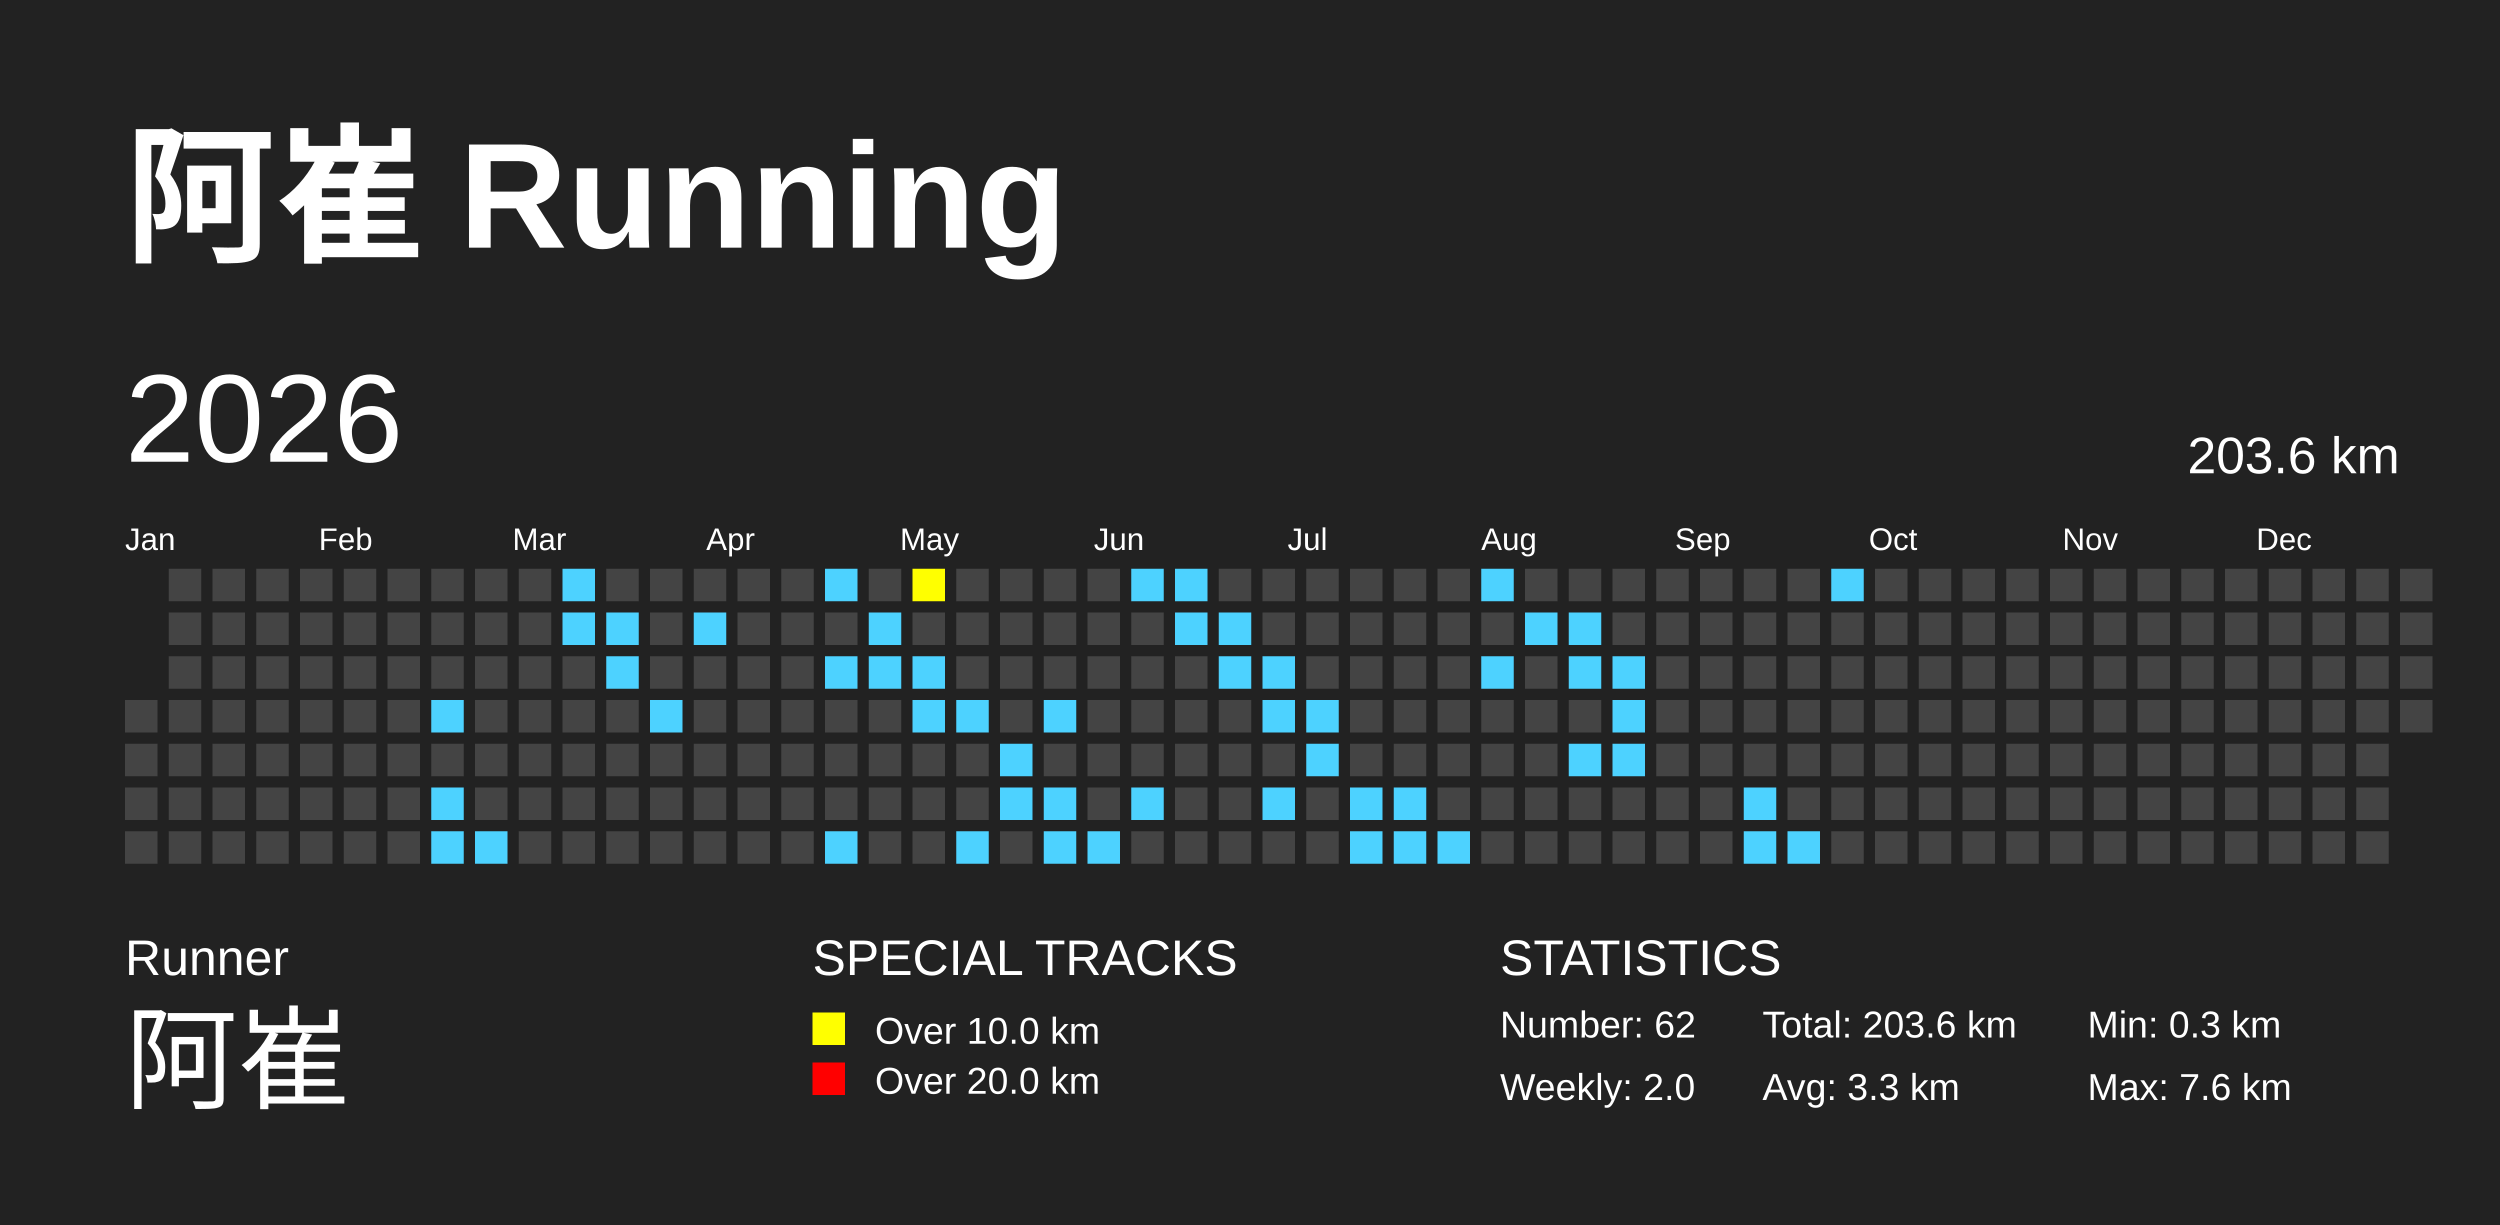
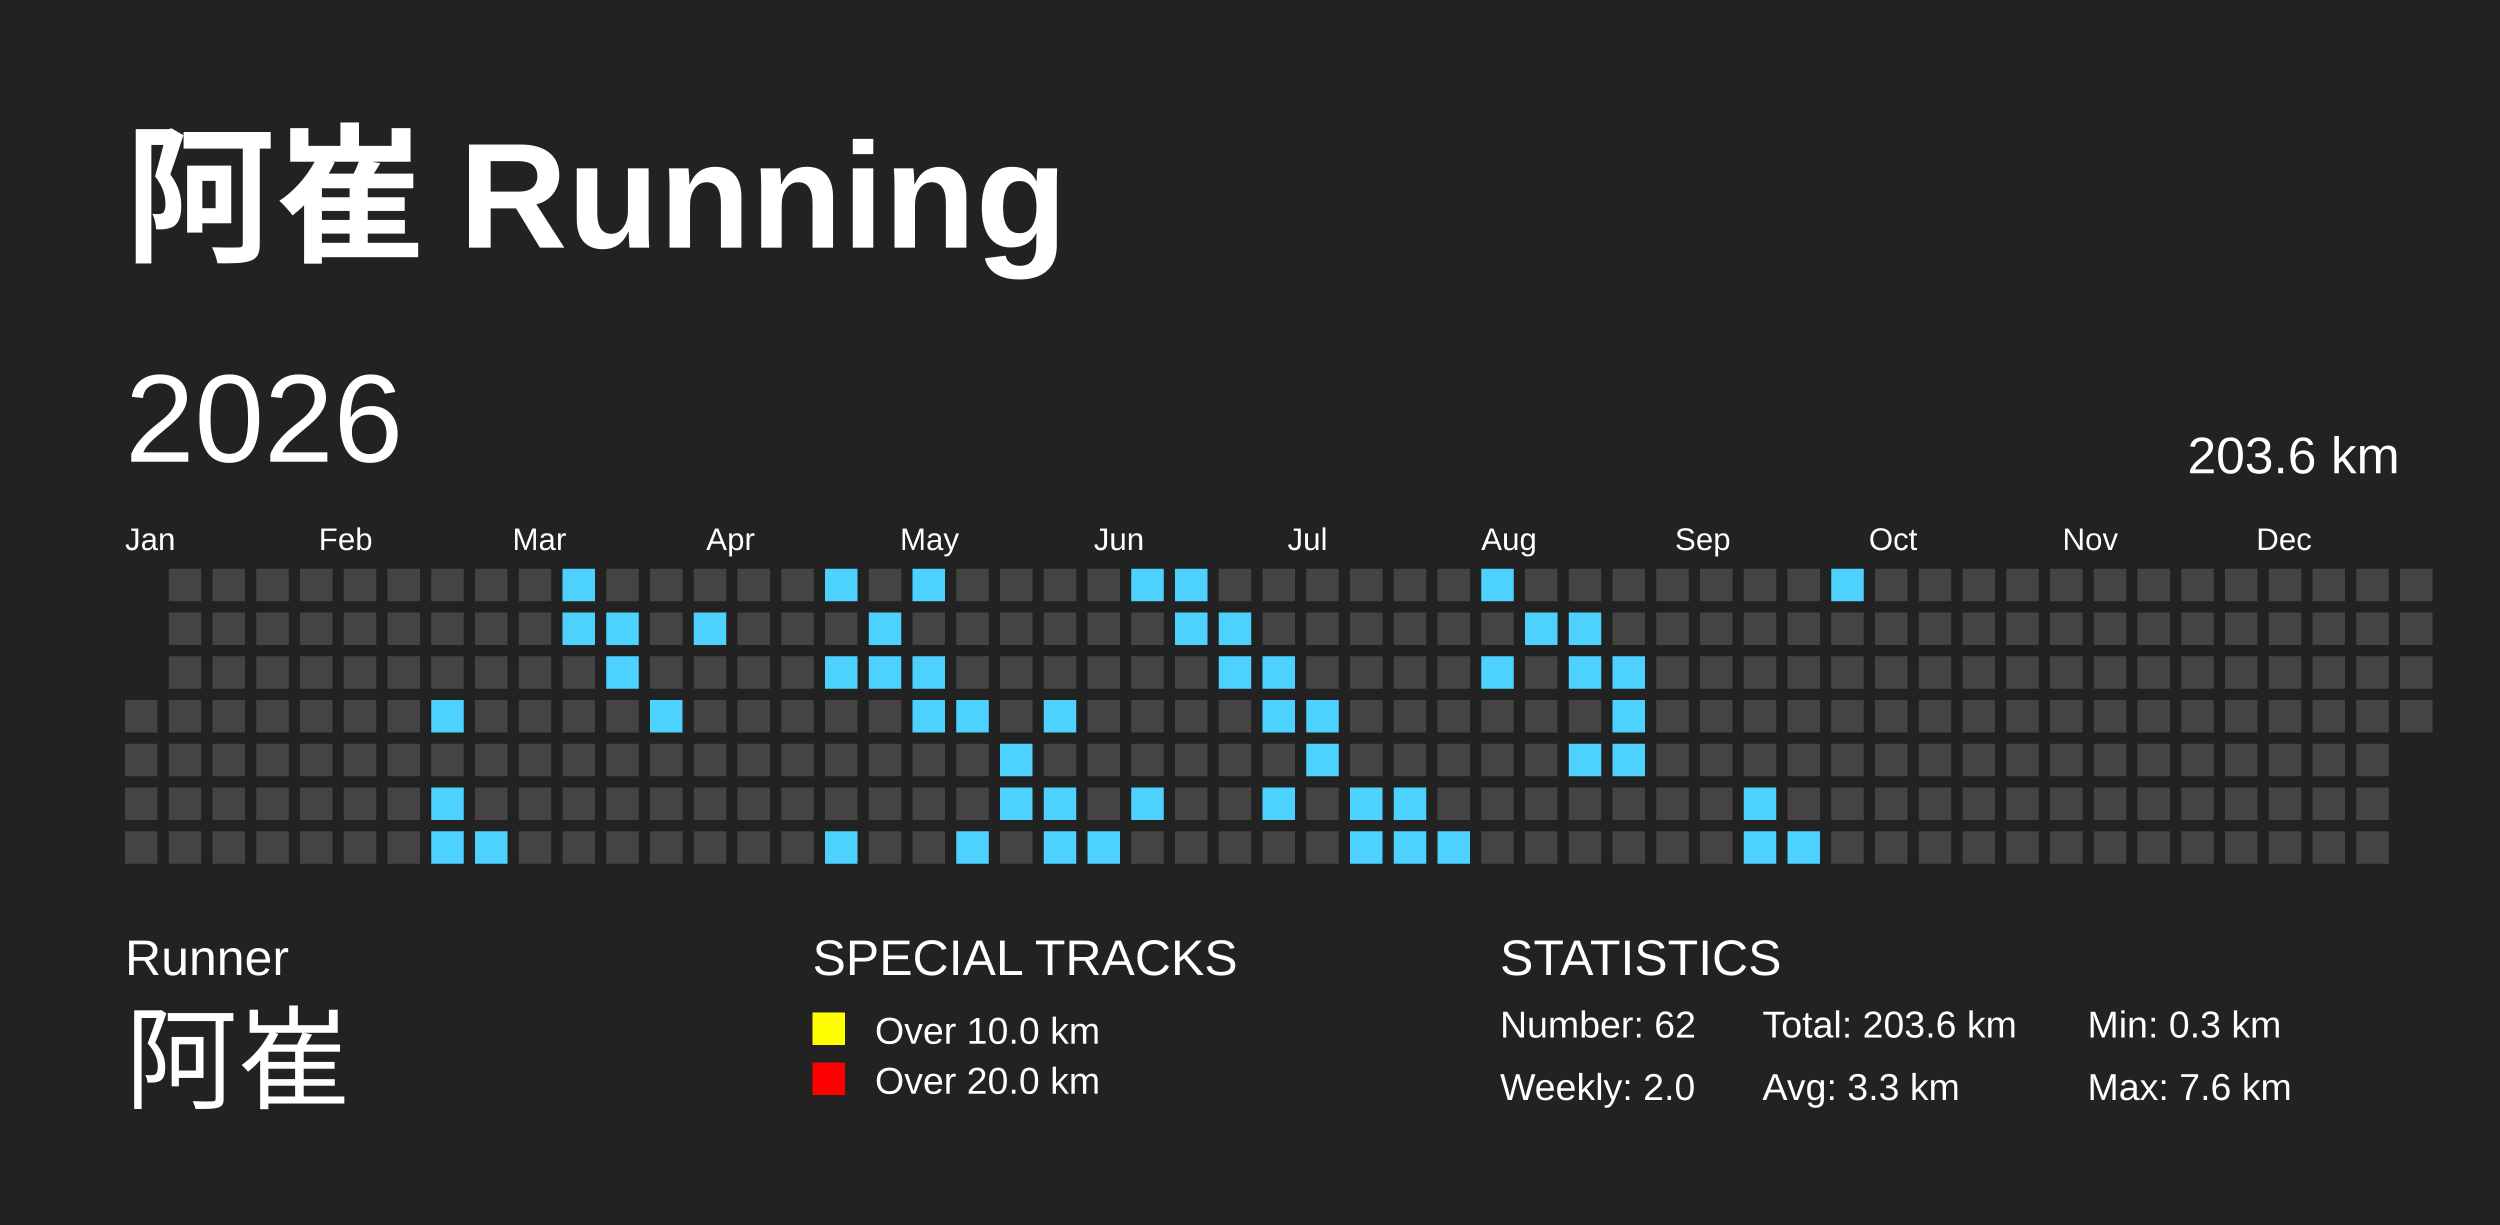
<svg xmlns="http://www.w3.org/2000/svg" baseProfile="full" height="98mm" version="1.1" viewBox="0,0,200,98" width="200mm">
  <defs>
    <pattern height="2" id="indoor-stripe" patternUnits="userSpaceOnUse" width="2">
      <line stroke="white" stroke-opacity="0.45" stroke-width="0.5" x1="0" x2="2" y1="2" y2="0" />
    </pattern>
  </defs>
  <rect fill="#222222" height="98" width="200" x="0" y="0" />
  <text fill="#FFFFFF" style="font-size:12px; font-family:Arial; font-weight:bold;" x="10" y="20">阿崔 Running</text>
  <text fill="#FFFFFF" style="font-size:4px; font-family:Arial" x="10" y="78">Runner</text>
  <text fill="#FFFFFF" style="font-size:9px; font-family:Arial" x="10" y="88">阿崔</text>
  <text fill="#FFFFFF" style="font-size:4px; font-family:Arial" x="65" y="78">SPECIAL TRACKS</text>
  <rect fill="yellow" height="2.6" width="2.6" x="65" y="81" />
  <text fill="#FFFFFF" style="font-size:3px; font-family:Arial" x="70" y="83.5">Over 10.0 km</text>
  <rect fill="red" height="2.6" width="2.6" x="65" y="85" />
  <text fill="#FFFFFF" style="font-size:3px; font-family:Arial" x="70" y="87.5">Over 20.0 km</text>
  <text fill="#FFFFFF" style="font-size:4px; font-family:Arial" x="120" y="78">STATISTICS</text>
  <text fill="#FFFFFF" style="font-size:3px; font-family:Arial" x="120" y="83">Number: 62</text>
  <text fill="#FFFFFF" style="font-size:3px; font-family:Arial" x="120" y="88">Weekly: 2.0</text>
  <text fill="#FFFFFF" style="font-size:3px; font-family:Arial" x="141" y="83">Total: 203.6 km</text>
  <text fill="#FFFFFF" style="font-size:3px; font-family:Arial" x="141" y="88">Avg: 3.3 km</text>
  <text fill="#FFFFFF" style="font-size:3px; font-family:Arial" x="167" y="83">Min: 0.3 km</text>
  <text fill="#FFFFFF" style="font-size:3px; font-family:Arial" x="167" y="88">Max: 7.6 km</text>
  <text dominant-baseline="hanging" fill="#FFFFFF" style="font-size:10.0px; font-family:Arial;" x="10" y="30">2026</text>
  <text dominant-baseline="hanging" fill="#FFFFFF" style="font-size:4.125px; font-family:Arial;" x="175" y="35">203.6 km</text>
  <text fill="#FFFFFF" style="font-size:2.5px; font-family:Arial" x="10.0" y="44">Jan</text>
  <text fill="#FFFFFF" style="font-size:2.5px; font-family:Arial" x="25.5" y="44">Feb</text>
  <text fill="#FFFFFF" style="font-size:2.5px; font-family:Arial" x="41.0" y="44">Mar</text>
  <text fill="#FFFFFF" style="font-size:2.5px; font-family:Arial" x="56.5" y="44">Apr</text>
  <text fill="#FFFFFF" style="font-size:2.5px; font-family:Arial" x="72.0" y="44">May</text>
  <text fill="#FFFFFF" style="font-size:2.5px; font-family:Arial" x="87.5" y="44">Jun</text>
  <text fill="#FFFFFF" style="font-size:2.5px; font-family:Arial" x="103.0" y="44">Jul</text>
  <text fill="#FFFFFF" style="font-size:2.5px; font-family:Arial" x="118.5" y="44">Aug</text>
  <text fill="#FFFFFF" style="font-size:2.5px; font-family:Arial" x="134.0" y="44">Sep</text>
  <text fill="#FFFFFF" style="font-size:2.5px; font-family:Arial" x="149.5" y="44">Oct</text>
  <text fill="#FFFFFF" style="font-size:2.5px; font-family:Arial" x="165.0" y="44">Nov</text>
  <text fill="#FFFFFF" style="font-size:2.5px; font-family:Arial" x="180.5" y="44">Dec</text>
  <rect fill="#444444" height="2.6" width="2.6" x="10.0" y="56.0" />
  <rect fill="#444444" height="2.6" width="2.6" x="10.0" y="59.5" />
  <rect fill="#444444" height="2.6" width="2.6" x="10.0" y="63.0" />
  <rect fill="#444444" height="2.6" width="2.6" x="10.0" y="66.5" />
  <rect fill="#444444" height="2.6" width="2.6" x="13.5" y="45.5" />
  <rect fill="#444444" height="2.6" width="2.6" x="13.5" y="49.0" />
  <rect fill="#444444" height="2.6" width="2.6" x="13.5" y="52.5" />
  <rect fill="#444444" height="2.6" width="2.6" x="13.5" y="56.0" />
  <rect fill="#444444" height="2.6" width="2.6" x="13.5" y="59.5" />
  <rect fill="#444444" height="2.6" width="2.6" x="13.5" y="63.0" />
  <rect fill="#444444" height="2.6" width="2.6" x="13.5" y="66.5" />
  <rect fill="#444444" height="2.6" width="2.6" x="17.0" y="45.5" />
  <rect fill="#444444" height="2.6" width="2.6" x="17.0" y="49.0" />
  <rect fill="#444444" height="2.6" width="2.6" x="17.0" y="52.5" />
  <rect fill="#444444" height="2.6" width="2.6" x="17.0" y="56.0" />
  <rect fill="#444444" height="2.6" width="2.6" x="17.0" y="59.5" />
  <rect fill="#444444" height="2.6" width="2.6" x="17.0" y="63.0" />
  <rect fill="#444444" height="2.6" width="2.6" x="17.0" y="66.5" />
  <rect fill="#444444" height="2.6" width="2.6" x="20.5" y="45.5" />
  <rect fill="#444444" height="2.6" width="2.6" x="20.5" y="49.0" />
  <rect fill="#444444" height="2.6" width="2.6" x="20.5" y="52.5" />
  <rect fill="#444444" height="2.6" width="2.6" x="20.5" y="56.0" />
  <rect fill="#444444" height="2.6" width="2.6" x="20.5" y="59.5" />
  <rect fill="#444444" height="2.6" width="2.6" x="20.5" y="63.0" />
  <rect fill="#444444" height="2.6" width="2.6" x="20.5" y="66.5" />
  <rect fill="#444444" height="2.6" width="2.6" x="24.0" y="45.5" />
  <rect fill="#444444" height="2.6" width="2.6" x="24.0" y="49.0" />
  <rect fill="#444444" height="2.6" width="2.6" x="24.0" y="52.5" />
  <rect fill="#444444" height="2.6" width="2.6" x="24.0" y="56.0" />
  <rect fill="#444444" height="2.6" width="2.6" x="24.0" y="59.5" />
  <rect fill="#444444" height="2.6" width="2.6" x="24.0" y="63.0" />
  <rect fill="#444444" height="2.6" width="2.6" x="24.0" y="66.5" />
  <rect fill="#444444" height="2.6" width="2.6" x="27.5" y="45.5" />
  <rect fill="#444444" height="2.6" width="2.6" x="27.5" y="49.0" />
  <rect fill="#444444" height="2.6" width="2.6" x="27.5" y="52.5" />
  <rect fill="#444444" height="2.6" width="2.6" x="27.5" y="56.0" />
  <rect fill="#444444" height="2.6" width="2.6" x="27.5" y="59.5" />
  <rect fill="#444444" height="2.6" width="2.6" x="27.5" y="63.0" />
  <rect fill="#444444" height="2.6" width="2.6" x="27.5" y="66.5" />
  <rect fill="#444444" height="2.6" width="2.6" x="31.0" y="45.5" />
  <rect fill="#444444" height="2.6" width="2.6" x="31.0" y="49.0" />
  <rect fill="#444444" height="2.6" width="2.6" x="31.0" y="52.5" />
  <rect fill="#444444" height="2.6" width="2.6" x="31.0" y="56.0" />
  <rect fill="#444444" height="2.6" width="2.6" x="31.0" y="59.5" />
  <rect fill="#444444" height="2.6" width="2.6" x="31.0" y="63.0" />
  <rect fill="#444444" height="2.6" width="2.6" x="31.0" y="66.5" />
  <rect fill="#444444" height="2.6" width="2.6" x="34.5" y="45.5" />
  <rect fill="#444444" height="2.6" width="2.6" x="34.5" y="49.0" />
  <rect fill="#444444" height="2.6" width="2.6" x="34.5" y="52.5" />
  <rect fill="#4DD2FF" height="2.6" width="2.6" x="34.5" y="56.0" />
  <rect fill="#444444" height="2.6" width="2.6" x="34.5" y="59.5" />
  <rect fill="#4DD2FF" height="2.6" width="2.6" x="34.5" y="63.0" />
  <rect fill="#4DD2FF" height="2.6" width="2.6" x="34.5" y="66.5" />
  <rect fill="#444444" height="2.6" width="2.6" x="38.0" y="45.5" />
  <rect fill="#444444" height="2.6" width="2.6" x="38.0" y="49.0" />
  <rect fill="#444444" height="2.6" width="2.6" x="38.0" y="52.5" />
  <rect fill="#444444" height="2.6" width="2.6" x="38.0" y="56.0" />
  <rect fill="#444444" height="2.6" width="2.6" x="38.0" y="59.5" />
  <rect fill="#444444" height="2.6" width="2.6" x="38.0" y="63.0" />
  <rect fill="#4DD2FF" height="2.6" width="2.6" x="38.0" y="66.5" />
  <rect fill="#444444" height="2.6" width="2.6" x="41.5" y="45.5" />
  <rect fill="#444444" height="2.6" width="2.6" x="41.5" y="49.0" />
  <rect fill="#444444" height="2.6" width="2.6" x="41.5" y="52.5" />
  <rect fill="#444444" height="2.6" width="2.6" x="41.5" y="56.0" />
  <rect fill="#444444" height="2.6" width="2.6" x="41.5" y="59.5" />
  <rect fill="#444444" height="2.6" width="2.6" x="41.5" y="63.0" />
  <rect fill="#444444" height="2.6" width="2.6" x="41.5" y="66.5" />
  <rect fill="#4DD2FF" height="2.6" width="2.6" x="45.0" y="45.5" />
  <rect fill="#4DD2FF" height="2.6" width="2.6" x="45.0" y="49.0" />
  <rect fill="#444444" height="2.6" width="2.6" x="45.0" y="52.5" />
  <rect fill="#444444" height="2.6" width="2.6" x="45.0" y="56.0" />
  <rect fill="#444444" height="2.6" width="2.6" x="45.0" y="59.5" />
  <rect fill="#444444" height="2.6" width="2.6" x="45.0" y="63.0" />
  <rect fill="#444444" height="2.6" width="2.6" x="45.0" y="66.5" />
  <rect fill="#444444" height="2.6" width="2.6" x="48.5" y="45.5" />
  <rect fill="#4DD2FF" height="2.6" width="2.6" x="48.5" y="49.0" />
  <rect fill="#4DD2FF" height="2.6" width="2.6" x="48.5" y="52.5" />
  <rect fill="#444444" height="2.6" width="2.6" x="48.5" y="56.0" />
  <rect fill="#444444" height="2.6" width="2.6" x="48.5" y="59.5" />
  <rect fill="#444444" height="2.6" width="2.6" x="48.5" y="63.0" />
  <rect fill="#444444" height="2.6" width="2.6" x="48.5" y="66.5" />
  <rect fill="#444444" height="2.6" width="2.6" x="52.0" y="45.5" />
  <rect fill="#444444" height="2.6" width="2.6" x="52.0" y="49.0" />
  <rect fill="#444444" height="2.6" width="2.6" x="52.0" y="52.5" />
  <rect fill="#4DD2FF" height="2.6" width="2.6" x="52.0" y="56.0" />
  <rect fill="#444444" height="2.6" width="2.6" x="52.0" y="59.5" />
  <rect fill="#444444" height="2.6" width="2.6" x="52.0" y="63.0" />
  <rect fill="#444444" height="2.6" width="2.6" x="52.0" y="66.5" />
  <rect fill="#444444" height="2.6" width="2.6" x="55.5" y="45.5" />
  <rect fill="#4DD2FF" height="2.6" width="2.6" x="55.5" y="49.0" />
  <rect fill="#444444" height="2.6" width="2.6" x="55.5" y="52.5" />
  <rect fill="#444444" height="2.6" width="2.6" x="55.5" y="56.0" />
  <rect fill="#444444" height="2.6" width="2.6" x="55.5" y="59.5" />
  <rect fill="#444444" height="2.6" width="2.6" x="55.5" y="63.0" />
  <rect fill="#444444" height="2.6" width="2.6" x="55.5" y="66.5" />
  <rect fill="#444444" height="2.6" width="2.6" x="59.0" y="45.5" />
  <rect fill="#444444" height="2.6" width="2.6" x="59.0" y="49.0" />
  <rect fill="#444444" height="2.6" width="2.6" x="59.0" y="52.5" />
  <rect fill="#444444" height="2.6" width="2.6" x="59.0" y="56.0" />
  <rect fill="#444444" height="2.6" width="2.6" x="59.0" y="59.5" />
  <rect fill="#444444" height="2.6" width="2.6" x="59.0" y="63.0" />
  <rect fill="#444444" height="2.6" width="2.6" x="59.0" y="66.5" />
  <rect fill="#444444" height="2.6" width="2.6" x="62.5" y="45.5" />
  <rect fill="#444444" height="2.6" width="2.6" x="62.5" y="49.0" />
  <rect fill="#444444" height="2.6" width="2.6" x="62.5" y="52.5" />
  <rect fill="#444444" height="2.6" width="2.6" x="62.5" y="56.0" />
  <rect fill="#444444" height="2.6" width="2.6" x="62.5" y="59.5" />
  <rect fill="#444444" height="2.6" width="2.6" x="62.5" y="63.0" />
  <rect fill="#444444" height="2.6" width="2.6" x="62.5" y="66.5" />
  <rect fill="#4DD2FF" height="2.6" width="2.6" x="66.0" y="45.5" />
  <rect fill="#444444" height="2.6" width="2.6" x="66.0" y="49.0" />
  <rect fill="#4DD2FF" height="2.6" width="2.6" x="66.0" y="52.5" />
  <rect fill="#444444" height="2.6" width="2.6" x="66.0" y="56.0" />
  <rect fill="#444444" height="2.6" width="2.6" x="66.0" y="59.5" />
  <rect fill="#444444" height="2.6" width="2.6" x="66.0" y="63.0" />
  <rect fill="#4DD2FF" height="2.6" width="2.6" x="66.0" y="66.5" />
  <rect fill="#444444" height="2.6" width="2.6" x="69.5" y="45.5" />
  <rect fill="#4DD2FF" height="2.6" width="2.6" x="69.5" y="49.0" />
  <rect fill="#4DD2FF" height="2.6" width="2.6" x="69.5" y="52.5" />
  <rect fill="#444444" height="2.6" width="2.6" x="69.5" y="56.0" />
  <rect fill="#444444" height="2.6" width="2.6" x="69.5" y="59.5" />
  <rect fill="#444444" height="2.6" width="2.6" x="69.5" y="63.0" />
  <rect fill="#444444" height="2.6" width="2.6" x="69.5" y="66.5" />
-   <rect fill="yellow" height="2.6" width="2.6" x="73.0" y="45.5" />
+   <rect fill="#4DD2FF" height="2.6" width="2.6" x="73.0" y="45.5" />
  <rect fill="#444444" height="2.6" width="2.6" x="73.0" y="49.0" />
  <rect fill="#4DD2FF" height="2.6" width="2.6" x="73.0" y="52.5" />
  <rect fill="#4DD2FF" height="2.6" width="2.6" x="73.0" y="56.0" />
  <rect fill="#444444" height="2.6" width="2.6" x="73.0" y="59.5" />
  <rect fill="#444444" height="2.6" width="2.6" x="73.0" y="63.0" />
  <rect fill="#444444" height="2.6" width="2.6" x="73.0" y="66.5" />
  <rect fill="#444444" height="2.6" width="2.6" x="76.5" y="45.5" />
  <rect fill="#444444" height="2.6" width="2.6" x="76.5" y="49.0" />
  <rect fill="#444444" height="2.6" width="2.6" x="76.5" y="52.5" />
  <rect fill="#4DD2FF" height="2.6" width="2.6" x="76.5" y="56.0" />
  <rect fill="#444444" height="2.6" width="2.6" x="76.5" y="59.5" />
  <rect fill="#444444" height="2.6" width="2.6" x="76.5" y="63.0" />
  <rect fill="#4DD2FF" height="2.6" width="2.6" x="76.5" y="66.5" />
  <rect fill="#444444" height="2.6" width="2.6" x="80.0" y="45.5" />
  <rect fill="#444444" height="2.6" width="2.6" x="80.0" y="49.0" />
  <rect fill="#444444" height="2.6" width="2.6" x="80.0" y="52.5" />
  <rect fill="#444444" height="2.6" width="2.6" x="80.0" y="56.0" />
  <rect fill="#4DD2FF" height="2.6" width="2.6" x="80.0" y="59.5" />
  <rect fill="#4DD2FF" height="2.6" width="2.6" x="80.0" y="63.0" />
  <rect fill="#444444" height="2.6" width="2.6" x="80.0" y="66.5" />
  <rect fill="#444444" height="2.6" width="2.6" x="83.5" y="45.5" />
  <rect fill="#444444" height="2.6" width="2.6" x="83.5" y="49.0" />
  <rect fill="#444444" height="2.6" width="2.6" x="83.5" y="52.5" />
  <rect fill="#4DD2FF" height="2.6" width="2.6" x="83.5" y="56.0" />
  <rect fill="#444444" height="2.6" width="2.6" x="83.5" y="59.5" />
  <rect fill="#4DD2FF" height="2.6" width="2.6" x="83.5" y="63.0" />
  <rect fill="#4DD2FF" height="2.6" width="2.6" x="83.5" y="66.5" />
  <rect fill="#444444" height="2.6" width="2.6" x="87.0" y="45.5" />
  <rect fill="#444444" height="2.6" width="2.6" x="87.0" y="49.0" />
  <rect fill="#444444" height="2.6" width="2.6" x="87.0" y="52.5" />
  <rect fill="#444444" height="2.6" width="2.6" x="87.0" y="56.0" />
  <rect fill="#444444" height="2.6" width="2.6" x="87.0" y="59.5" />
  <rect fill="#444444" height="2.6" width="2.6" x="87.0" y="63.0" />
  <rect fill="#4DD2FF" height="2.6" width="2.6" x="87.0" y="66.5" />
  <rect fill="#4DD2FF" height="2.6" width="2.6" x="90.5" y="45.5" />
  <rect fill="#444444" height="2.6" width="2.6" x="90.5" y="49.0" />
  <rect fill="#444444" height="2.6" width="2.6" x="90.5" y="52.5" />
  <rect fill="#444444" height="2.6" width="2.6" x="90.5" y="56.0" />
  <rect fill="#444444" height="2.6" width="2.6" x="90.5" y="59.5" />
  <rect fill="#4DD2FF" height="2.6" width="2.6" x="90.5" y="63.0" />
  <rect fill="#444444" height="2.6" width="2.6" x="90.5" y="66.5" />
  <rect fill="#4DD2FF" height="2.6" width="2.6" x="94.0" y="45.5" />
  <rect fill="#4DD2FF" height="2.6" width="2.6" x="94.0" y="49.0" />
  <rect fill="#444444" height="2.6" width="2.6" x="94.0" y="52.5" />
  <rect fill="#444444" height="2.6" width="2.6" x="94.0" y="56.0" />
  <rect fill="#444444" height="2.6" width="2.6" x="94.0" y="59.5" />
  <rect fill="#444444" height="2.6" width="2.6" x="94.0" y="63.0" />
  <rect fill="#444444" height="2.6" width="2.6" x="94.0" y="66.5" />
  <rect fill="#444444" height="2.6" width="2.6" x="97.5" y="45.5" />
  <rect fill="#4DD2FF" height="2.6" width="2.6" x="97.5" y="49.0" />
  <rect fill="#4DD2FF" height="2.6" width="2.6" x="97.5" y="52.5" />
  <rect fill="#444444" height="2.6" width="2.6" x="97.5" y="56.0" />
  <rect fill="#444444" height="2.6" width="2.6" x="97.5" y="59.5" />
  <rect fill="#444444" height="2.6" width="2.6" x="97.5" y="63.0" />
  <rect fill="#444444" height="2.6" width="2.6" x="97.5" y="66.5" />
  <rect fill="#444444" height="2.6" width="2.6" x="101.0" y="45.5" />
  <rect fill="#444444" height="2.6" width="2.6" x="101.0" y="49.0" />
  <rect fill="#4DD2FF" height="2.6" width="2.6" x="101.0" y="52.5" />
  <rect fill="#4DD2FF" height="2.6" width="2.6" x="101.0" y="56.0" />
  <rect fill="#444444" height="2.6" width="2.6" x="101.0" y="59.5" />
  <rect fill="#4DD2FF" height="2.6" width="2.6" x="101.0" y="63.0" />
  <rect fill="#444444" height="2.6" width="2.6" x="101.0" y="66.5" />
  <rect fill="#444444" height="2.6" width="2.6" x="104.5" y="45.5" />
  <rect fill="#444444" height="2.6" width="2.6" x="104.5" y="49.0" />
  <rect fill="#444444" height="2.6" width="2.6" x="104.5" y="52.5" />
  <rect fill="#4DD2FF" height="2.6" width="2.6" x="104.5" y="56.0" />
  <rect fill="#4DD2FF" height="2.6" width="2.6" x="104.5" y="59.5" />
  <rect fill="#444444" height="2.6" width="2.6" x="104.5" y="63.0" />
  <rect fill="#444444" height="2.6" width="2.6" x="104.5" y="66.5" />
  <rect fill="#444444" height="2.6" width="2.6" x="108.0" y="45.5" />
  <rect fill="#444444" height="2.6" width="2.6" x="108.0" y="49.0" />
  <rect fill="#444444" height="2.6" width="2.6" x="108.0" y="52.5" />
  <rect fill="#444444" height="2.6" width="2.6" x="108.0" y="56.0" />
  <rect fill="#444444" height="2.6" width="2.6" x="108.0" y="59.5" />
  <rect fill="#4DD2FF" height="2.6" width="2.6" x="108.0" y="63.0" />
  <rect fill="#4DD2FF" height="2.6" width="2.6" x="108.0" y="66.5" />
  <rect fill="#444444" height="2.6" width="2.6" x="111.5" y="45.5" />
  <rect fill="#444444" height="2.6" width="2.6" x="111.5" y="49.0" />
  <rect fill="#444444" height="2.6" width="2.6" x="111.5" y="52.5" />
  <rect fill="#444444" height="2.6" width="2.6" x="111.5" y="56.0" />
  <rect fill="#444444" height="2.6" width="2.6" x="111.5" y="59.5" />
  <rect fill="#4DD2FF" height="2.6" width="2.6" x="111.5" y="63.0" />
  <rect fill="#4DD2FF" height="2.6" width="2.6" x="111.5" y="66.5" />
  <rect fill="#444444" height="2.6" width="2.6" x="115.0" y="45.5" />
  <rect fill="#444444" height="2.6" width="2.6" x="115.0" y="49.0" />
  <rect fill="#444444" height="2.6" width="2.6" x="115.0" y="52.5" />
  <rect fill="#444444" height="2.6" width="2.6" x="115.0" y="56.0" />
  <rect fill="#444444" height="2.6" width="2.6" x="115.0" y="59.5" />
  <rect fill="#444444" height="2.6" width="2.6" x="115.0" y="63.0" />
  <rect fill="#4DD2FF" height="2.6" width="2.6" x="115.0" y="66.5" />
  <rect fill="#4DD2FF" height="2.6" width="2.6" x="118.5" y="45.5" />
  <rect fill="#444444" height="2.6" width="2.6" x="118.5" y="49.0" />
  <rect fill="#4DD2FF" height="2.6" width="2.6" x="118.5" y="52.5" />
  <rect fill="#444444" height="2.6" width="2.6" x="118.5" y="56.0" />
  <rect fill="#444444" height="2.6" width="2.6" x="118.5" y="59.5" />
  <rect fill="#444444" height="2.6" width="2.6" x="118.5" y="63.0" />
  <rect fill="#444444" height="2.6" width="2.6" x="118.5" y="66.5" />
  <rect fill="#444444" height="2.6" width="2.6" x="122.0" y="45.5" />
  <rect fill="#4DD2FF" height="2.6" width="2.6" x="122.0" y="49.0" />
  <rect fill="#444444" height="2.6" width="2.6" x="122.0" y="52.5" />
  <rect fill="#444444" height="2.6" width="2.6" x="122.0" y="56.0" />
  <rect fill="#444444" height="2.6" width="2.6" x="122.0" y="59.5" />
  <rect fill="#444444" height="2.6" width="2.6" x="122.0" y="63.0" />
  <rect fill="#444444" height="2.6" width="2.6" x="122.0" y="66.5" />
  <rect fill="#444444" height="2.6" width="2.6" x="125.5" y="45.5" />
  <rect fill="#4DD2FF" height="2.6" width="2.6" x="125.5" y="49.0" />
  <rect fill="#4DD2FF" height="2.6" width="2.6" x="125.5" y="52.5" />
  <rect fill="#444444" height="2.6" width="2.6" x="125.5" y="56.0" />
  <rect fill="#4DD2FF" height="2.6" width="2.6" x="125.5" y="59.5" />
  <rect fill="#444444" height="2.6" width="2.6" x="125.5" y="63.0" />
  <rect fill="#444444" height="2.6" width="2.6" x="125.5" y="66.5" />
  <rect fill="#444444" height="2.6" width="2.6" x="129.0" y="45.5" />
  <rect fill="#444444" height="2.6" width="2.6" x="129.0" y="49.0" />
  <rect fill="#4DD2FF" height="2.6" width="2.6" x="129.0" y="52.5" />
  <rect fill="#4DD2FF" height="2.6" width="2.6" x="129.0" y="56.0" />
  <rect fill="#4DD2FF" height="2.6" width="2.6" x="129.0" y="59.5" />
  <rect fill="#444444" height="2.6" width="2.6" x="129.0" y="63.0" />
  <rect fill="#444444" height="2.6" width="2.6" x="129.0" y="66.5" />
  <rect fill="#444444" height="2.6" width="2.6" x="132.5" y="45.5" />
  <rect fill="#444444" height="2.6" width="2.6" x="132.5" y="49.0" />
  <rect fill="#444444" height="2.6" width="2.6" x="132.5" y="52.5" />
  <rect fill="#444444" height="2.6" width="2.6" x="132.5" y="56.0" />
  <rect fill="#444444" height="2.6" width="2.6" x="132.5" y="59.5" />
  <rect fill="#444444" height="2.6" width="2.6" x="132.5" y="63.0" />
  <rect fill="#444444" height="2.6" width="2.6" x="132.5" y="66.5" />
  <rect fill="#444444" height="2.6" width="2.6" x="136.0" y="45.5" />
  <rect fill="#444444" height="2.6" width="2.6" x="136.0" y="49.0" />
  <rect fill="#444444" height="2.6" width="2.6" x="136.0" y="52.5" />
  <rect fill="#444444" height="2.6" width="2.6" x="136.0" y="56.0" />
  <rect fill="#444444" height="2.6" width="2.6" x="136.0" y="59.5" />
  <rect fill="#444444" height="2.6" width="2.6" x="136.0" y="63.0" />
  <rect fill="#444444" height="2.6" width="2.6" x="136.0" y="66.5" />
  <rect fill="#444444" height="2.6" width="2.6" x="139.5" y="45.5" />
  <rect fill="#444444" height="2.6" width="2.6" x="139.5" y="49.0" />
  <rect fill="#444444" height="2.6" width="2.6" x="139.5" y="52.5" />
  <rect fill="#444444" height="2.6" width="2.6" x="139.5" y="56.0" />
  <rect fill="#444444" height="2.6" width="2.6" x="139.5" y="59.5" />
  <rect fill="#4DD2FF" height="2.6" width="2.6" x="139.5" y="63.0" />
  <rect fill="#4DD2FF" height="2.6" width="2.6" x="139.5" y="66.5" />
  <rect fill="#444444" height="2.6" width="2.6" x="143.0" y="45.5" />
  <rect fill="#444444" height="2.6" width="2.6" x="143.0" y="49.0" />
  <rect fill="#444444" height="2.6" width="2.6" x="143.0" y="52.5" />
  <rect fill="#444444" height="2.6" width="2.6" x="143.0" y="56.0" />
  <rect fill="#444444" height="2.6" width="2.6" x="143.0" y="59.5" />
  <rect fill="#444444" height="2.6" width="2.6" x="143.0" y="63.0" />
  <rect fill="#4DD2FF" height="2.6" width="2.6" x="143.0" y="66.5" />
  <rect fill="#4DD2FF" height="2.6" width="2.6" x="146.5" y="45.5" />
  <rect fill="#444444" height="2.6" width="2.6" x="146.5" y="49.0" />
  <rect fill="#444444" height="2.6" width="2.6" x="146.5" y="52.5" />
  <rect fill="#444444" height="2.6" width="2.6" x="146.5" y="56.0" />
  <rect fill="#444444" height="2.6" width="2.6" x="146.5" y="59.5" />
  <rect fill="#444444" height="2.6" width="2.6" x="146.5" y="63.0" />
  <rect fill="#444444" height="2.6" width="2.6" x="146.5" y="66.5" />
  <rect fill="#444444" height="2.6" width="2.6" x="150.0" y="45.5" />
  <rect fill="#444444" height="2.6" width="2.6" x="150.0" y="49.0" />
  <rect fill="#444444" height="2.6" width="2.6" x="150.0" y="52.5" />
  <rect fill="#444444" height="2.6" width="2.6" x="150.0" y="56.0" />
  <rect fill="#444444" height="2.6" width="2.6" x="150.0" y="59.5" />
  <rect fill="#444444" height="2.6" width="2.6" x="150.0" y="63.0" />
  <rect fill="#444444" height="2.6" width="2.6" x="150.0" y="66.5" />
  <rect fill="#444444" height="2.6" width="2.6" x="153.5" y="45.5" />
  <rect fill="#444444" height="2.6" width="2.6" x="153.5" y="49.0" />
  <rect fill="#444444" height="2.6" width="2.6" x="153.5" y="52.5" />
  <rect fill="#444444" height="2.6" width="2.6" x="153.5" y="56.0" />
  <rect fill="#444444" height="2.6" width="2.6" x="153.5" y="59.5" />
  <rect fill="#444444" height="2.6" width="2.6" x="153.5" y="63.0" />
  <rect fill="#444444" height="2.6" width="2.6" x="153.5" y="66.5" />
  <rect fill="#444444" height="2.6" width="2.6" x="157.0" y="45.5" />
  <rect fill="#444444" height="2.6" width="2.6" x="157.0" y="49.0" />
  <rect fill="#444444" height="2.6" width="2.6" x="157.0" y="52.5" />
  <rect fill="#444444" height="2.6" width="2.6" x="157.0" y="56.0" />
  <rect fill="#444444" height="2.6" width="2.6" x="157.0" y="59.5" />
  <rect fill="#444444" height="2.6" width="2.6" x="157.0" y="63.0" />
  <rect fill="#444444" height="2.6" width="2.6" x="157.0" y="66.5" />
  <rect fill="#444444" height="2.6" width="2.6" x="160.5" y="45.5" />
  <rect fill="#444444" height="2.6" width="2.6" x="160.5" y="49.0" />
  <rect fill="#444444" height="2.6" width="2.6" x="160.5" y="52.5" />
  <rect fill="#444444" height="2.6" width="2.6" x="160.5" y="56.0" />
  <rect fill="#444444" height="2.6" width="2.6" x="160.5" y="59.5" />
  <rect fill="#444444" height="2.6" width="2.6" x="160.5" y="63.0" />
  <rect fill="#444444" height="2.6" width="2.6" x="160.5" y="66.5" />
  <rect fill="#444444" height="2.6" width="2.6" x="164.0" y="45.5" />
  <rect fill="#444444" height="2.6" width="2.6" x="164.0" y="49.0" />
  <rect fill="#444444" height="2.6" width="2.6" x="164.0" y="52.5" />
  <rect fill="#444444" height="2.6" width="2.6" x="164.0" y="56.0" />
  <rect fill="#444444" height="2.6" width="2.6" x="164.0" y="59.5" />
  <rect fill="#444444" height="2.6" width="2.6" x="164.0" y="63.0" />
  <rect fill="#444444" height="2.6" width="2.6" x="164.0" y="66.5" />
  <rect fill="#444444" height="2.6" width="2.6" x="167.5" y="45.5" />
  <rect fill="#444444" height="2.6" width="2.6" x="167.5" y="49.0" />
  <rect fill="#444444" height="2.6" width="2.6" x="167.5" y="52.5" />
  <rect fill="#444444" height="2.6" width="2.6" x="167.5" y="56.0" />
  <rect fill="#444444" height="2.6" width="2.6" x="167.5" y="59.5" />
  <rect fill="#444444" height="2.6" width="2.6" x="167.5" y="63.0" />
  <rect fill="#444444" height="2.6" width="2.6" x="167.5" y="66.5" />
  <rect fill="#444444" height="2.6" width="2.6" x="171.0" y="45.5" />
  <rect fill="#444444" height="2.6" width="2.6" x="171.0" y="49.0" />
  <rect fill="#444444" height="2.6" width="2.6" x="171.0" y="52.5" />
  <rect fill="#444444" height="2.6" width="2.6" x="171.0" y="56.0" />
  <rect fill="#444444" height="2.6" width="2.6" x="171.0" y="59.5" />
  <rect fill="#444444" height="2.6" width="2.6" x="171.0" y="63.0" />
  <rect fill="#444444" height="2.6" width="2.6" x="171.0" y="66.5" />
  <rect fill="#444444" height="2.6" width="2.6" x="174.5" y="45.5" />
  <rect fill="#444444" height="2.6" width="2.6" x="174.5" y="49.0" />
  <rect fill="#444444" height="2.6" width="2.6" x="174.5" y="52.5" />
  <rect fill="#444444" height="2.6" width="2.6" x="174.5" y="56.0" />
  <rect fill="#444444" height="2.6" width="2.6" x="174.5" y="59.5" />
  <rect fill="#444444" height="2.6" width="2.6" x="174.5" y="63.0" />
  <rect fill="#444444" height="2.6" width="2.6" x="174.5" y="66.5" />
  <rect fill="#444444" height="2.6" width="2.6" x="178.0" y="45.5" />
  <rect fill="#444444" height="2.6" width="2.6" x="178.0" y="49.0" />
  <rect fill="#444444" height="2.6" width="2.6" x="178.0" y="52.5" />
  <rect fill="#444444" height="2.6" width="2.6" x="178.0" y="56.0" />
  <rect fill="#444444" height="2.6" width="2.6" x="178.0" y="59.5" />
  <rect fill="#444444" height="2.6" width="2.6" x="178.0" y="63.0" />
  <rect fill="#444444" height="2.6" width="2.6" x="178.0" y="66.5" />
  <rect fill="#444444" height="2.6" width="2.6" x="181.5" y="45.5" />
  <rect fill="#444444" height="2.6" width="2.6" x="181.5" y="49.0" />
  <rect fill="#444444" height="2.6" width="2.6" x="181.5" y="52.5" />
  <rect fill="#444444" height="2.6" width="2.6" x="181.5" y="56.0" />
  <rect fill="#444444" height="2.6" width="2.6" x="181.5" y="59.5" />
  <rect fill="#444444" height="2.6" width="2.6" x="181.5" y="63.0" />
  <rect fill="#444444" height="2.6" width="2.6" x="181.5" y="66.5" />
  <rect fill="#444444" height="2.6" width="2.6" x="185.0" y="45.5" />
  <rect fill="#444444" height="2.6" width="2.6" x="185.0" y="49.0" />
  <rect fill="#444444" height="2.6" width="2.6" x="185.0" y="52.5" />
  <rect fill="#444444" height="2.6" width="2.6" x="185.0" y="56.0" />
  <rect fill="#444444" height="2.6" width="2.6" x="185.0" y="59.5" />
  <rect fill="#444444" height="2.6" width="2.6" x="185.0" y="63.0" />
  <rect fill="#444444" height="2.6" width="2.6" x="185.0" y="66.5" />
  <rect fill="#444444" height="2.6" width="2.6" x="188.5" y="45.5" />
  <rect fill="#444444" height="2.6" width="2.6" x="188.5" y="49.0" />
  <rect fill="#444444" height="2.6" width="2.6" x="188.5" y="52.5" />
  <rect fill="#444444" height="2.6" width="2.6" x="188.5" y="56.0" />
  <rect fill="#444444" height="2.6" width="2.6" x="188.5" y="59.5" />
  <rect fill="#444444" height="2.6" width="2.6" x="188.5" y="63.0" />
  <rect fill="#444444" height="2.6" width="2.6" x="188.5" y="66.5" />
  <rect fill="#444444" height="2.6" width="2.6" x="192.0" y="45.5" />
  <rect fill="#444444" height="2.6" width="2.6" x="192.0" y="49.0" />
  <rect fill="#444444" height="2.6" width="2.6" x="192.0" y="52.5" />
  <rect fill="#444444" height="2.6" width="2.6" x="192.0" y="56.0" />
</svg>
